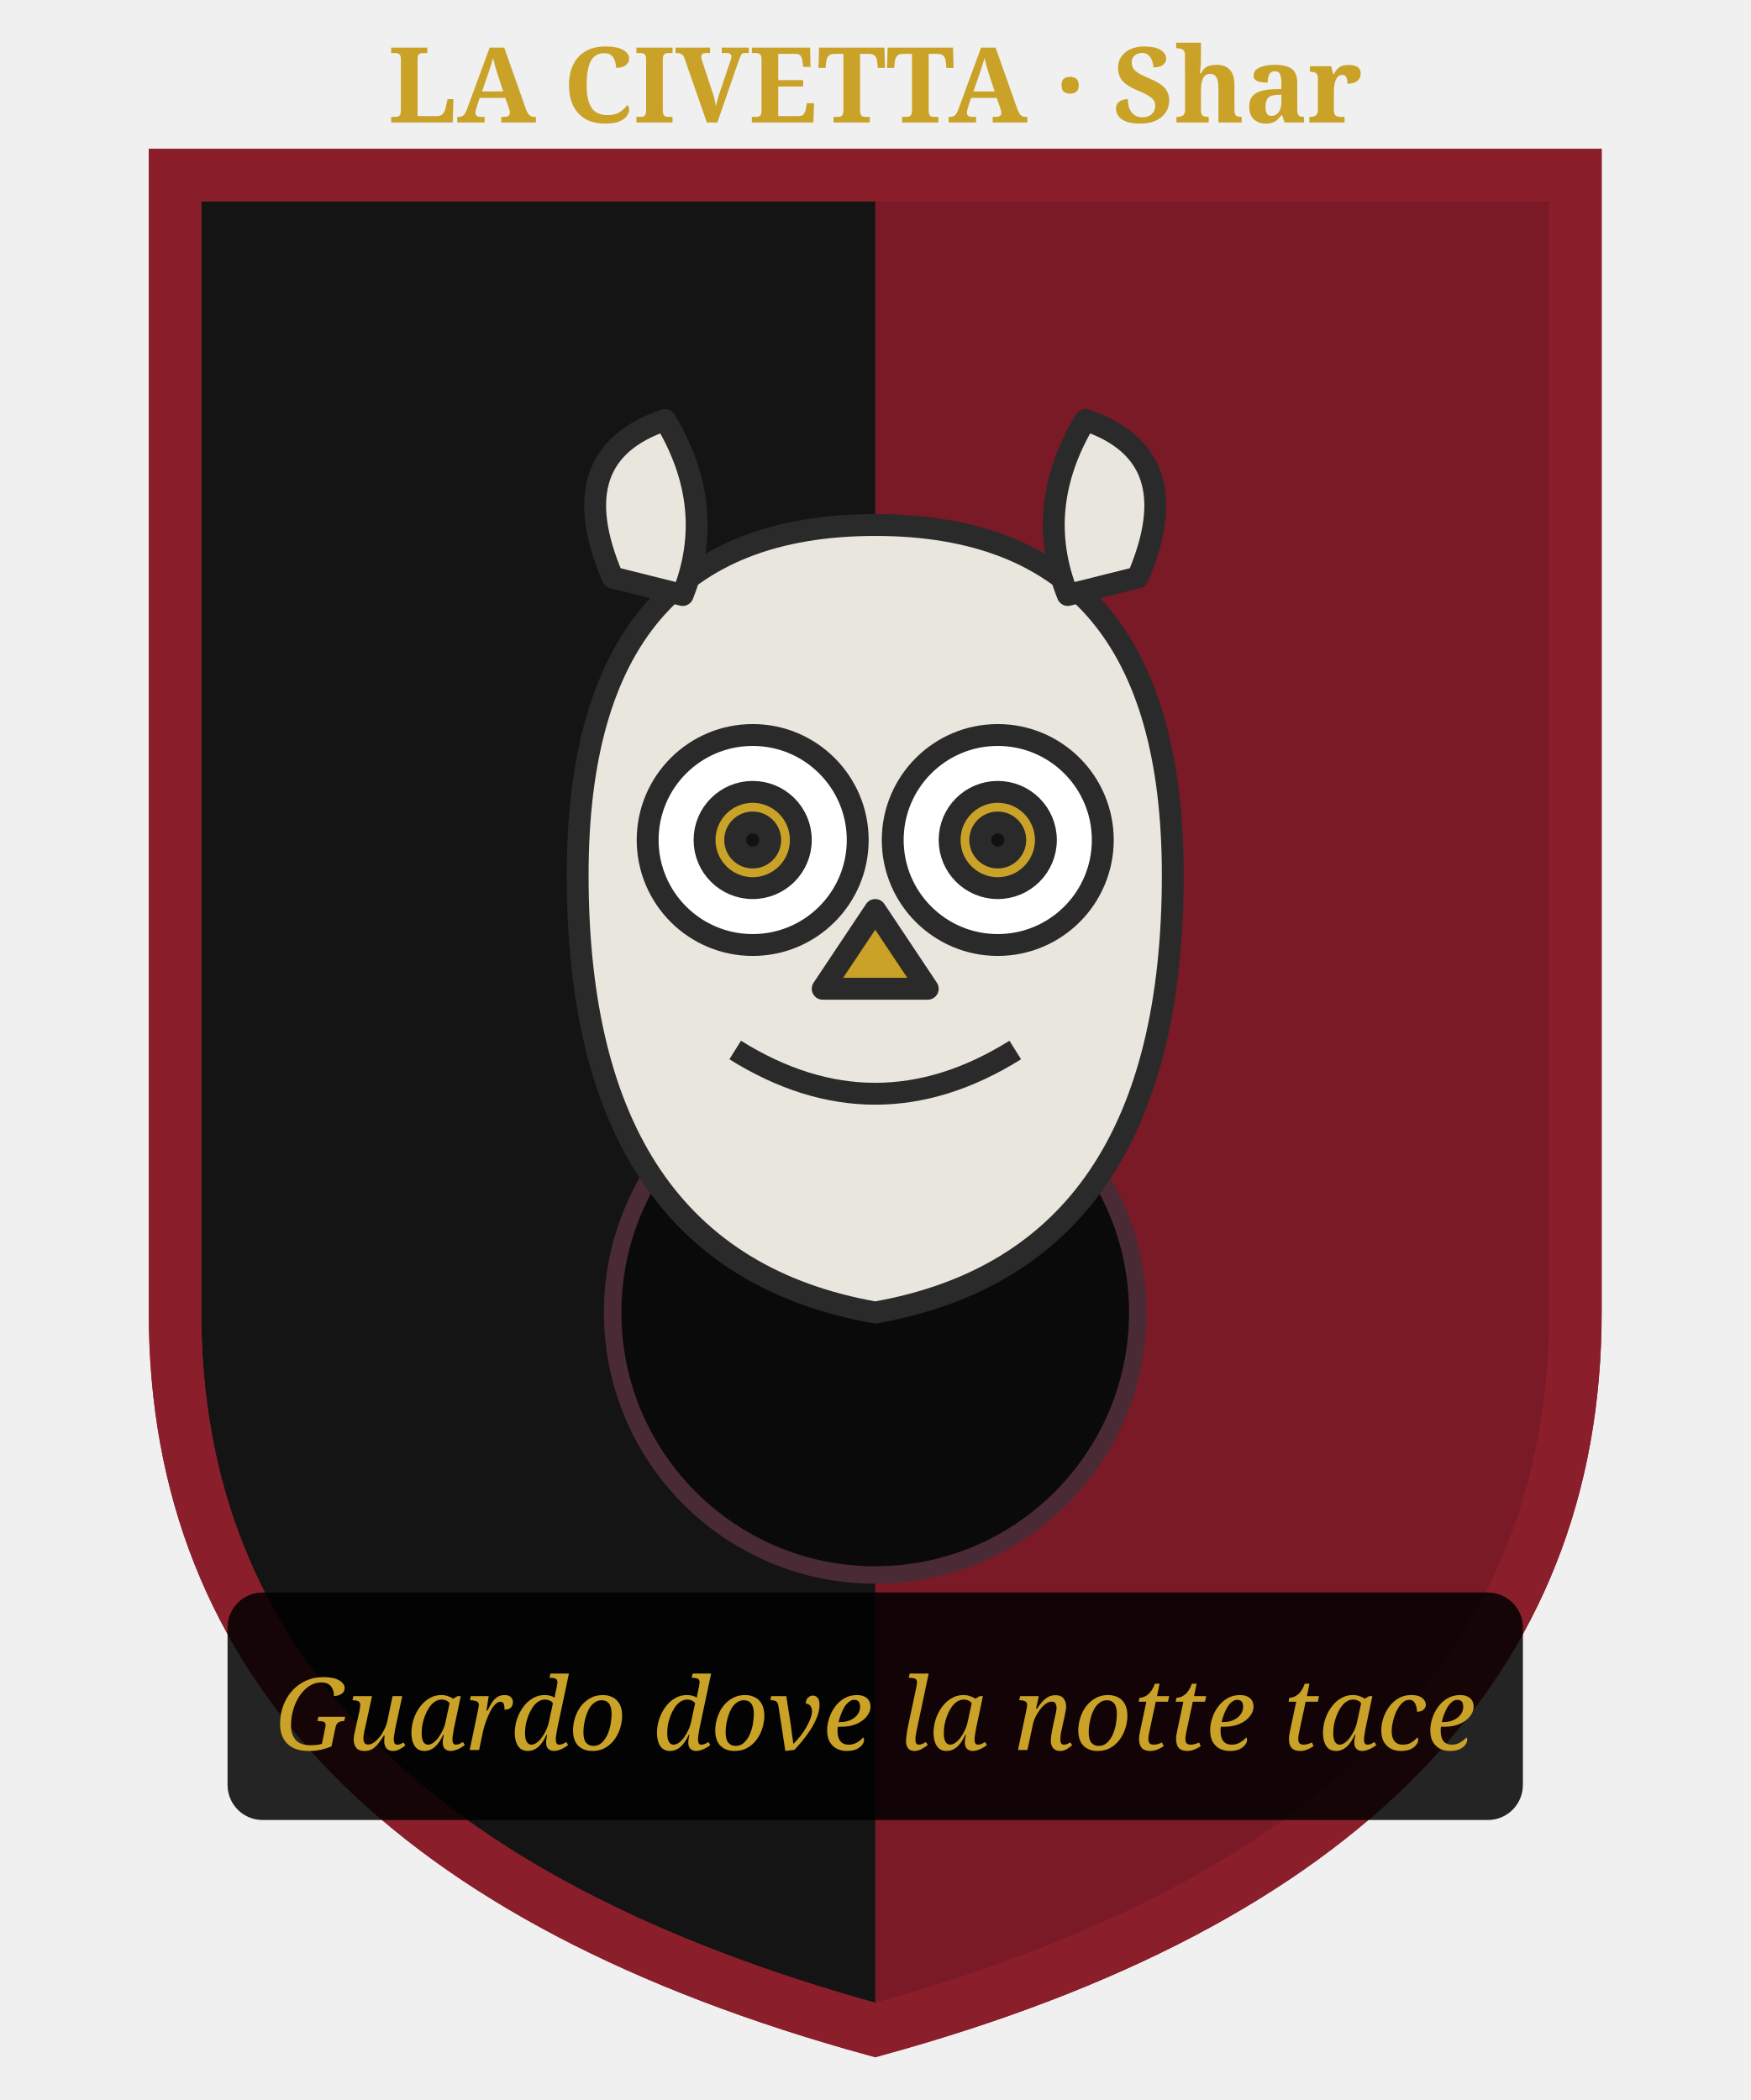
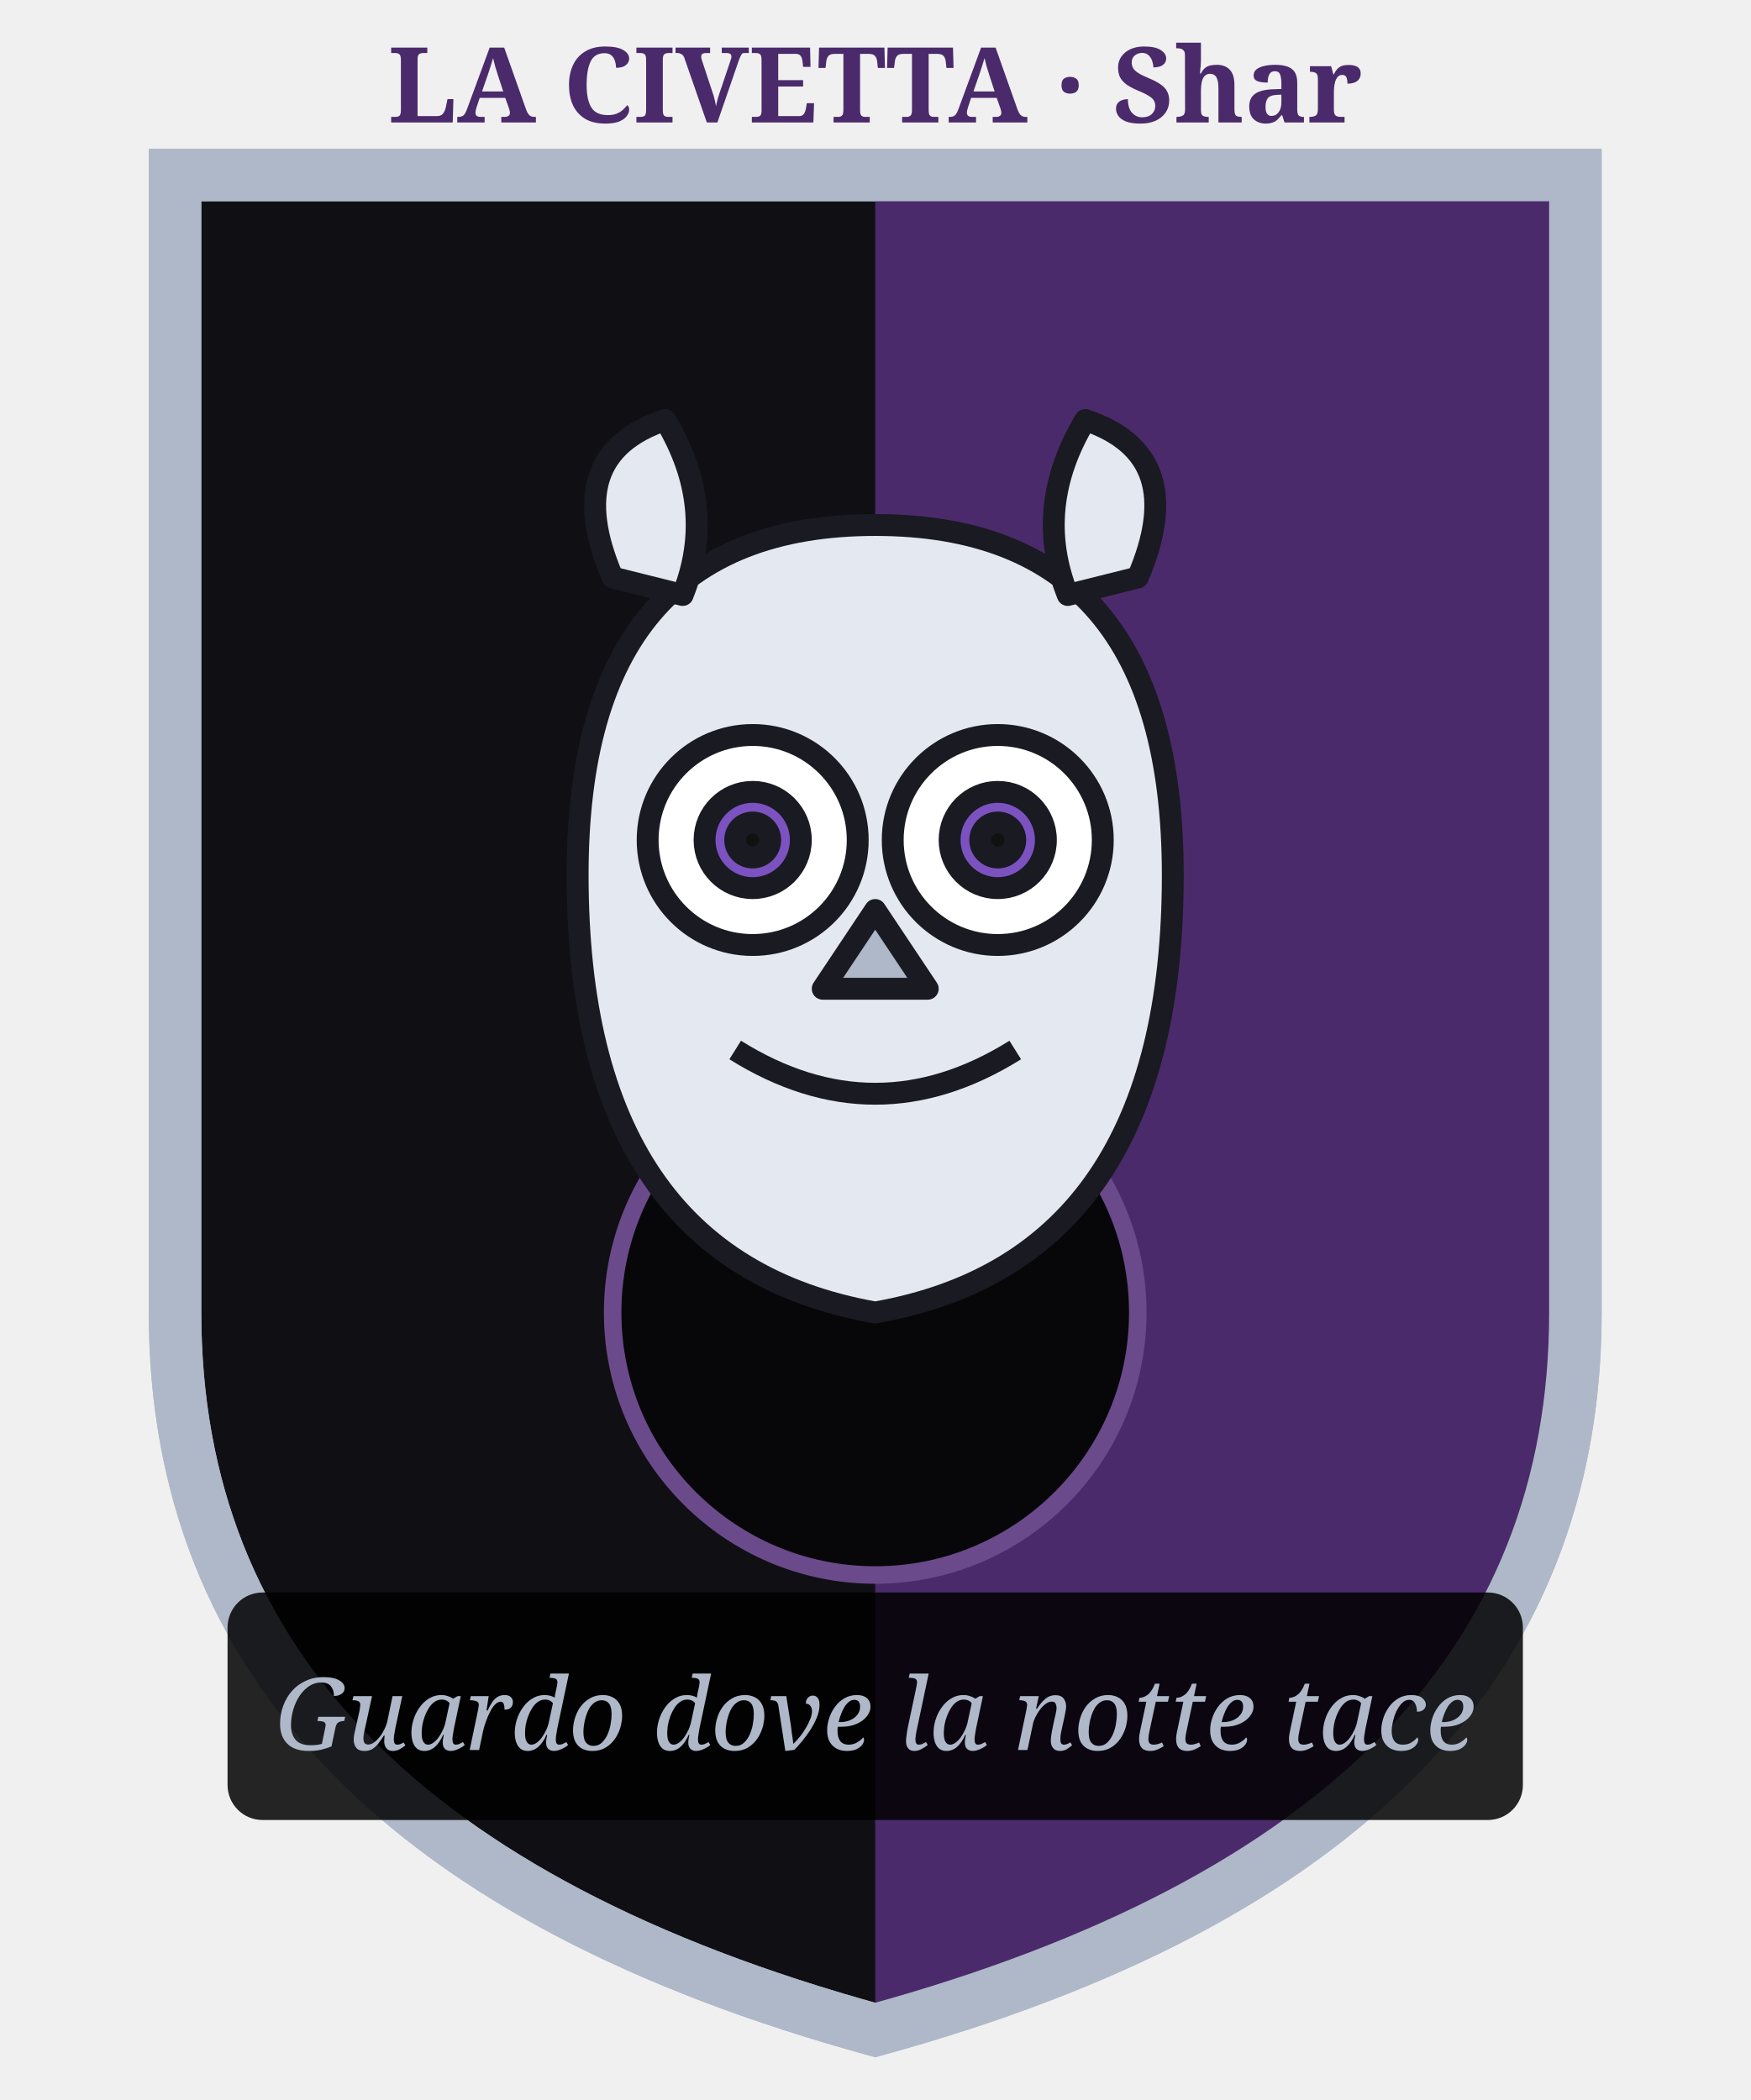
- <svg xmlns="http://www.w3.org/2000/svg" viewBox="0 0 200 240" width="200" height="240" role="img" aria-label="Stemma Contrada della Civetta">
+ <svg xmlns="http://www.w3.org/2000/svg" viewBox="0 0 200 240" width="200" height="240" role="img" aria-label="Stemma Contrada della Civetta — distretto The Whispering Shadows">
  <defs>
    <clipPath id="c6">
      <path d="M20 20 H180 V150 Q180 210 100 232 Q20 210 20 150 Z" />
    </clipPath>
  </defs>
-   <path d="M20 20 H180 V150 Q180 210 100 232 Q20 210 20 150 Z" fill="#141414" stroke="#8a1f2b" stroke-width="6" />
+   <path d="M20 20 H180 V150 Q180 210 100 232 Q20 210 20 150 Z" fill="#101014" stroke="#aeb8c8" stroke-width="6" />
  <g clip-path="url(#c6)">
-     <path d="M100 20 H180 V150 Q180 210 100 232 Z" fill="#7a1a26" />
-     <circle cx="100" cy="150" r="30" fill="#0a0a0a" stroke="#4a2a34" stroke-width="2" />
-     <g stroke="#2a2a2a" stroke-width="2.5" stroke-linejoin="round">
-       <path d="M100 60 q-34 0 -34 40 q0 44 34 50 q34 -6 34 -50 q0 -40 -34 -40z" fill="#e9e6dd" />
-       <path d="M70 66 q-6 -14 6 -18 q6 10 2 20z" fill="#e9e6dd" />
-       <path d="M130 66 q6 -14 -6 -18 q-6 10 -2 20z" fill="#e9e6dd" />
+     <path d="M100 20 H180 V150 Q180 210 100 232 Z" fill="#4b2a6b" />
+     <circle cx="100" cy="150" r="30" fill="#07070a" stroke="#6b4a8b" stroke-width="2" />
+     <g stroke="#1a1a22" stroke-width="2.5" stroke-linejoin="round">
+       <path d="M100 60 q-34 0 -34 40 q0 44 34 50 q34 -6 34 -50 q0 -40 -34 -40z" fill="#e4e8f0" />
+       <path d="M70 66 q-6 -14 6 -18 q6 10 2 20z" fill="#e4e8f0" />
+       <path d="M130 66 q6 -14 -6 -18 q-6 10 -2 20z" fill="#e4e8f0" />
      <circle cx="86" cy="96" r="12" fill="#fff" />
      <circle cx="114" cy="96" r="12" fill="#fff" />
-       <circle cx="86" cy="96" r="5.5" fill="#c9a227" />
-       <circle cx="114" cy="96" r="5.5" fill="#c9a227" />
+       <circle cx="86" cy="96" r="5.5" fill="#7b52c0" />
+       <circle cx="114" cy="96" r="5.5" fill="#7b52c0" />
      <circle cx="86" cy="96" r="2" fill="#111" />
      <circle cx="114" cy="96" r="2" fill="#111" />
-       <path d="M100 104 l-6 9 h12 z" fill="#c9a227" />
+       <path d="M100 104 l-6 9 h12 z" fill="#aeb8c8" />
      <path d="M84 120 q16 10 32 0" fill="none" />
    </g>
  </g>
-   <path d="M20 20 H180 V150 Q180 210 100 232 Q20 210 20 150 Z" fill="none" stroke="#8a1f2b" stroke-width="6" />
+   <path d="M20 20 H180 V150 Q180 210 100 232 Q20 210 20 150 Z" fill="none" stroke="#aeb8c8" stroke-width="6" />
  <rect x="26" y="182" width="148" height="26" rx="4" fill="#000" opacity="0.85" />
-   <text x="100" y="200" font-family="Georgia,serif" font-size="11.5" fill="#c9a227" text-anchor="middle" font-style="italic">Guardo dove la notte tace</text>
-   <text x="100" y="14" font-family="Georgia,serif" font-size="12" fill="#c9a227" text-anchor="middle" font-weight="bold">LA CIVETTA · Shar</text>
+   <text x="100" y="200" font-family="Georgia,serif" font-size="11.5" fill="#aeb8c8" text-anchor="middle" font-style="italic">Guardo dove la notte tace</text>
+   <text x="100" y="14" font-family="Georgia,serif" font-size="12" fill="#4b2a6b" text-anchor="middle" font-weight="bold">LA CIVETTA · Shar</text>
</svg>
